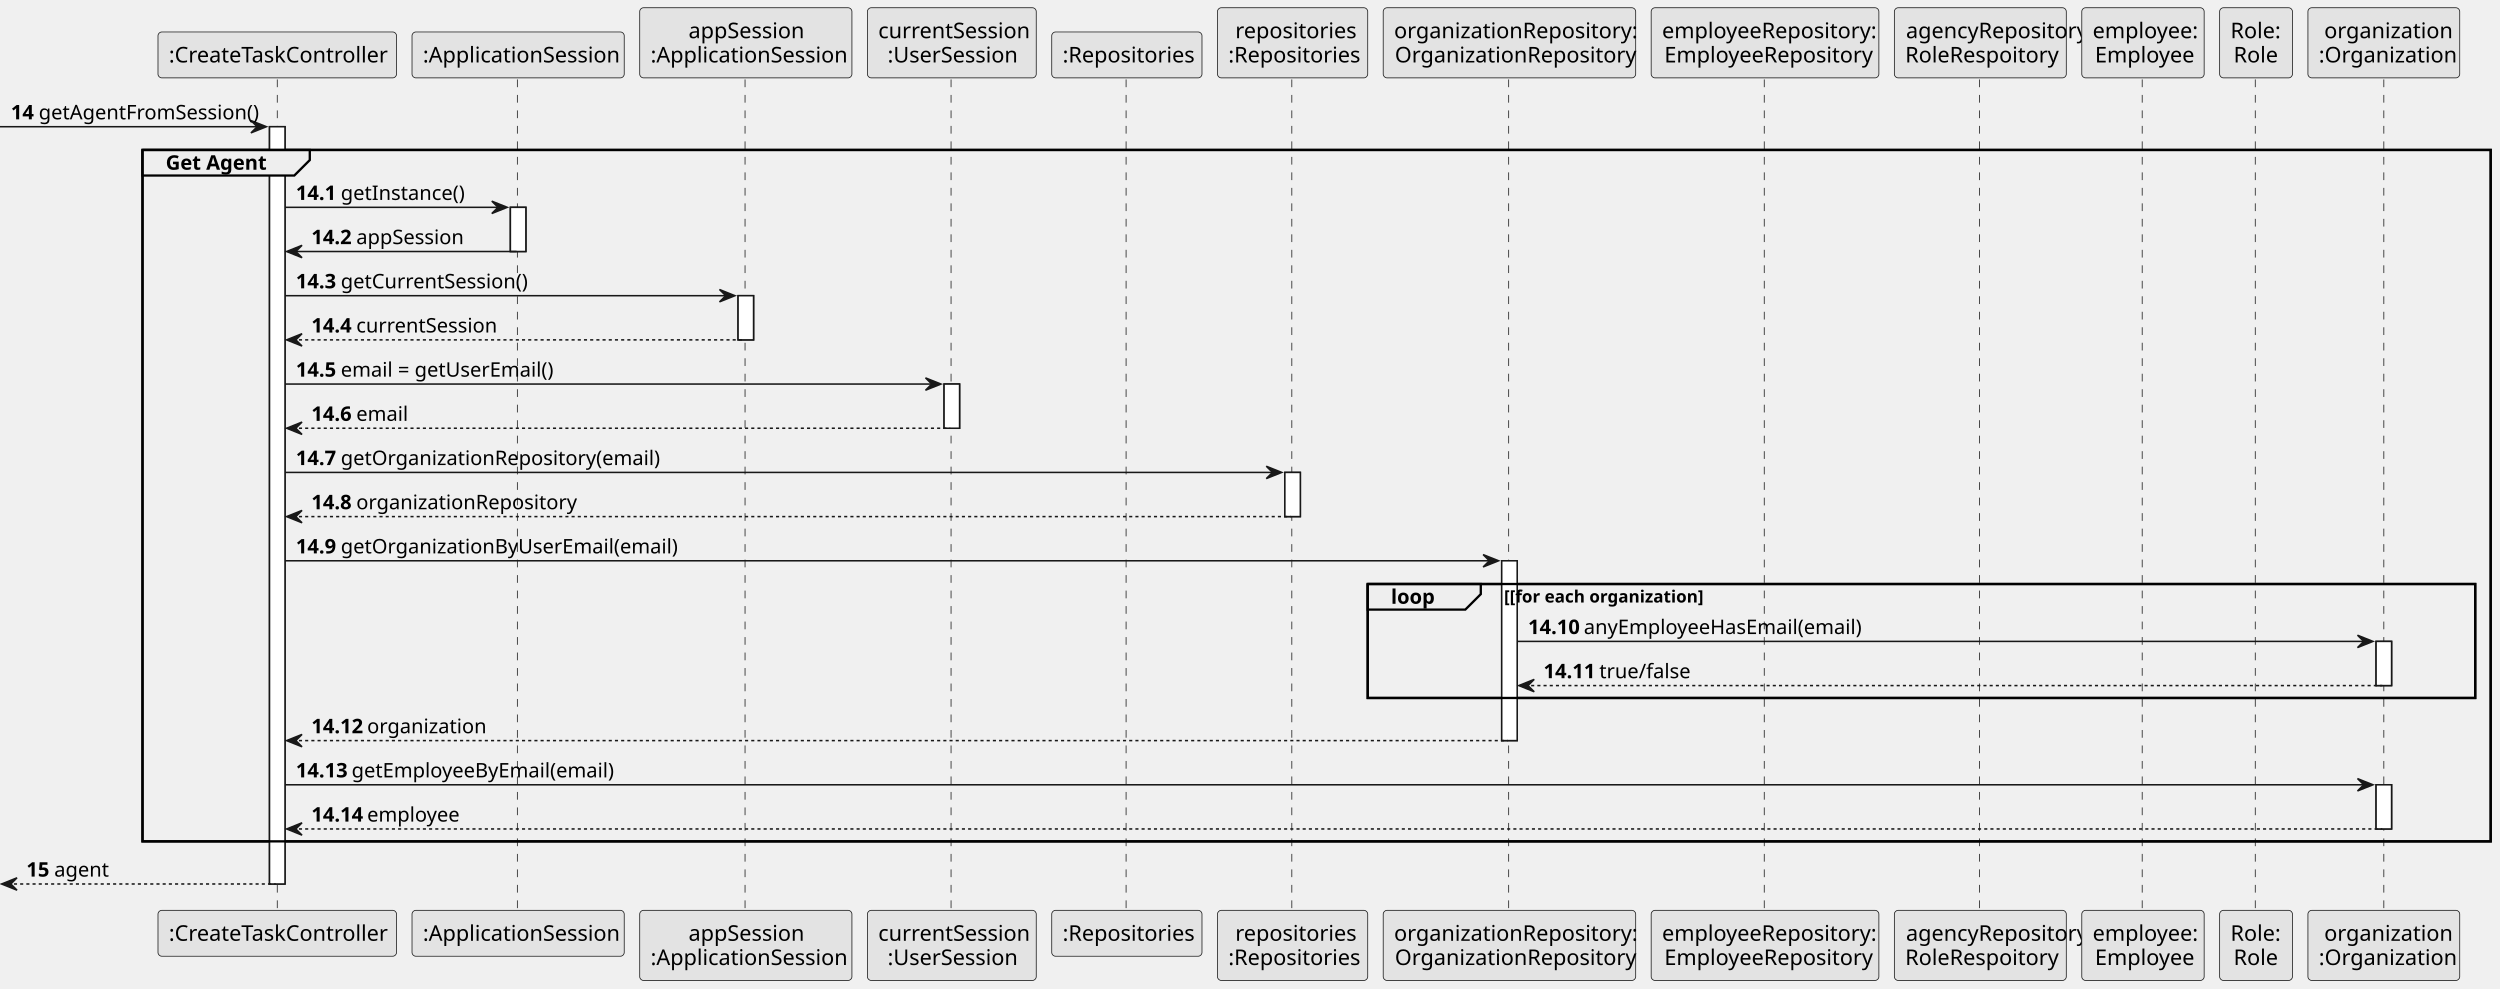
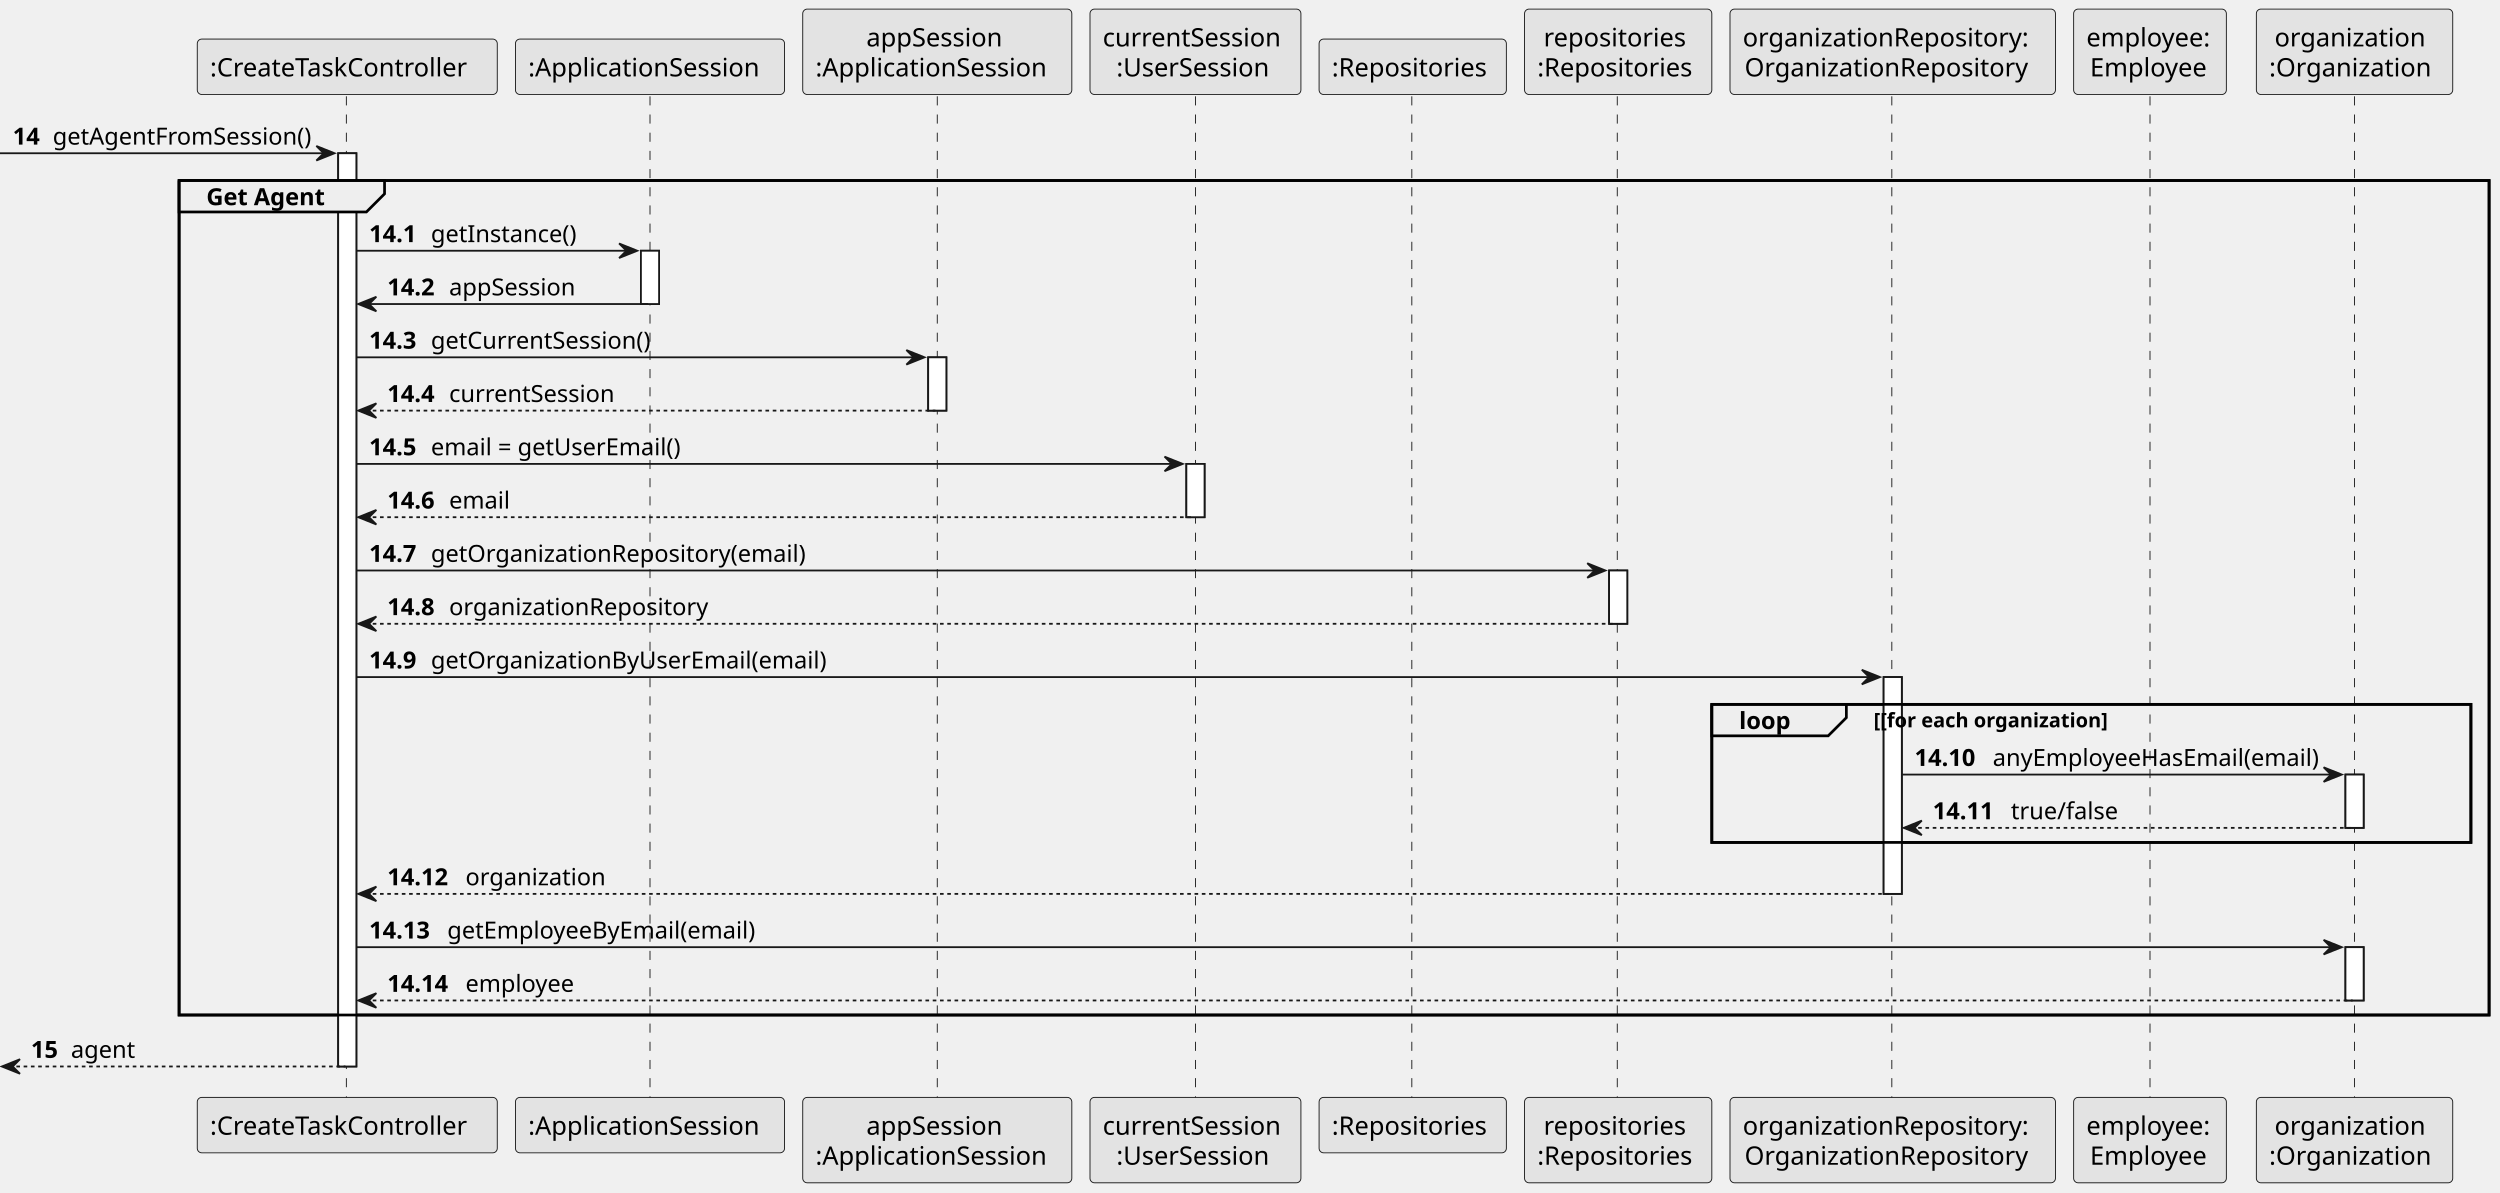
- <svg xmlns="http://www.w3.org/2000/svg" contentStyleType="text/css" height="638px" preserveAspectRatio="none" style="width:1614px;height:638px;background:#FFFFFF;" version="1.1" viewBox="0 0 1614 638" width="1614px" zoomAndPan="magnify">
+ <svg xmlns="http://www.w3.org/2000/svg" contentStyleType="text/css" height="656px" preserveAspectRatio="none" style="width:1375px;height:656px;background:#FFFFFF;" version="1.1" viewBox="0 0 1375 656" width="1375px" zoomAndPan="magnify">
  <defs />
  <g>
-     <rect fill="#FFFFFF" height="488.898" style="stroke:#181818;stroke-width:1.0;" width="10" x="174" y="81.805" />
-     <rect fill="#FFFFFF" height="28.523" style="stroke:#181818;stroke-width:1.0;" width="10" x="329.5" y="133.852" />
-     <rect fill="#FFFFFF" height="28.523" style="stroke:#181818;stroke-width:1.0;" width="10" x="476.5" y="190.898" />
-     <rect fill="#FFFFFF" height="28.523" style="stroke:#181818;stroke-width:1.0;" width="10" x="609.5" y="247.945" />
-     <rect fill="#FFFFFF" height="28.523" style="stroke:#181818;stroke-width:1.0;" width="10" x="829.5" y="304.992" />
-     <rect fill="#FFFFFF" height="116.094" style="stroke:#181818;stroke-width:1.0;" width="10" x="969.5" y="362.039" />
-     <rect fill="#FFFFFF" height="28.523" style="stroke:#181818;stroke-width:1.0;" width="10" x="1534" y="414.086" />
-     <rect fill="#FFFFFF" height="28.523" style="stroke:#181818;stroke-width:1.0;" width="10" x="1534" y="506.656" />
-     <rect fill="none" height="446.375" style="stroke:#000000;stroke-width:1.5;" width="1516" x="92" y="96.805" />
-     <rect fill="none" height="73.57" style="stroke:#000000;stroke-width:1.5;" width="715" x="883" y="377.039" />
-     <line style="stroke:#181818;stroke-width:0.5;stroke-dasharray:5.0,5.0;" x1="179" x2="179" y1="51.281" y2="588.703" />
-     <line style="stroke:#181818;stroke-width:0.5;stroke-dasharray:5.0,5.0;" x1="334" x2="334" y1="51.281" y2="588.703" />
-     <line style="stroke:#181818;stroke-width:0.5;stroke-dasharray:5.0,5.0;" x1="481" x2="481" y1="51.281" y2="588.703" />
-     <line style="stroke:#181818;stroke-width:0.5;stroke-dasharray:5.0,5.0;" x1="614" x2="614" y1="51.281" y2="588.703" />
-     <line style="stroke:#181818;stroke-width:0.5;stroke-dasharray:5.0,5.0;" x1="727" x2="727" y1="51.281" y2="588.703" />
-     <line style="stroke:#181818;stroke-width:0.5;stroke-dasharray:5.0,5.0;" x1="834" x2="834" y1="51.281" y2="588.703" />
-     <line style="stroke:#181818;stroke-width:0.5;stroke-dasharray:5.0,5.0;" x1="974" x2="974" y1="51.281" y2="588.703" />
-     <line style="stroke:#181818;stroke-width:0.5;stroke-dasharray:5.0,5.0;" x1="1139" x2="1139" y1="51.281" y2="588.703" />
-     <line style="stroke:#181818;stroke-width:0.5;stroke-dasharray:5.0,5.0;" x1="1278" x2="1278" y1="51.281" y2="588.703" />
-     <line style="stroke:#181818;stroke-width:0.5;stroke-dasharray:5.0,5.0;" x1="1383" x2="1383" y1="51.281" y2="588.703" />
-     <line style="stroke:#181818;stroke-width:0.5;stroke-dasharray:5.0,5.0;" x1="1456" x2="1456" y1="51.281" y2="588.703" />
-     <line style="stroke:#181818;stroke-width:0.5;stroke-dasharray:5.0,5.0;" x1="1539" x2="1539" y1="51.281" y2="588.703" />
-     <rect fill="#E3E3E3" height="29.641" rx="2.5" ry="2.5" style="stroke:#181818;stroke-width:0.5;" width="154" x="102" y="20.641" />
-     <text fill="#000000" font-family="sans-serif" font-size="14" lengthAdjust="spacing" textLength="140" x="109" y="40.315">:CreateTaskController</text>
-     <rect fill="#E3E3E3" height="29.641" rx="2.5" ry="2.5" style="stroke:#181818;stroke-width:0.5;" width="154" x="102" y="587.703" />
-     <text fill="#000000" font-family="sans-serif" font-size="14" lengthAdjust="spacing" textLength="140" x="109" y="607.377">:CreateTaskController</text>
-     <rect fill="#E3E3E3" height="29.641" rx="2.5" ry="2.5" style="stroke:#181818;stroke-width:0.5;" width="137" x="266" y="20.641" />
-     <text fill="#000000" font-family="sans-serif" font-size="14" lengthAdjust="spacing" textLength="123" x="273" y="40.315">:ApplicationSession</text>
-     <rect fill="#E3E3E3" height="29.641" rx="2.5" ry="2.5" style="stroke:#181818;stroke-width:0.5;" width="137" x="266" y="587.703" />
-     <text fill="#000000" font-family="sans-serif" font-size="14" lengthAdjust="spacing" textLength="123" x="273" y="607.377">:ApplicationSession</text>
-     <rect fill="#E3E3E3" height="45.281" rx="2.5" ry="2.5" style="stroke:#181818;stroke-width:0.5;" width="137" x="413" y="5" />
-     <text fill="#000000" font-family="sans-serif" font-size="14" lengthAdjust="spacing" textLength="74" x="444.5" y="24.674">appSession</text>
-     <text fill="#000000" font-family="sans-serif" font-size="14" lengthAdjust="spacing" textLength="123" x="420" y="40.315">:ApplicationSession</text>
-     <rect fill="#E3E3E3" height="45.281" rx="2.5" ry="2.5" style="stroke:#181818;stroke-width:0.5;" width="137" x="413" y="587.703" />
-     <text fill="#000000" font-family="sans-serif" font-size="14" lengthAdjust="spacing" textLength="74" x="444.5" y="607.377">appSession</text>
-     <text fill="#000000" font-family="sans-serif" font-size="14" lengthAdjust="spacing" textLength="123" x="420" y="623.018">:ApplicationSession</text>
-     <rect fill="#E3E3E3" height="45.281" rx="2.5" ry="2.5" style="stroke:#181818;stroke-width:0.5;" width="109" x="560" y="5" />
-     <text fill="#000000" font-family="sans-serif" font-size="14" lengthAdjust="spacing" textLength="95" x="567" y="24.674">currentSession</text>
-     <text fill="#000000" font-family="sans-serif" font-size="14" lengthAdjust="spacing" textLength="83" x="573" y="40.315">:UserSession</text>
-     <rect fill="#E3E3E3" height="45.281" rx="2.5" ry="2.5" style="stroke:#181818;stroke-width:0.5;" width="109" x="560" y="587.703" />
-     <text fill="#000000" font-family="sans-serif" font-size="14" lengthAdjust="spacing" textLength="95" x="567" y="607.377">currentSession</text>
-     <text fill="#000000" font-family="sans-serif" font-size="14" lengthAdjust="spacing" textLength="83" x="573" y="623.018">:UserSession</text>
-     <rect fill="#E3E3E3" height="29.641" rx="2.5" ry="2.5" style="stroke:#181818;stroke-width:0.5;" width="97" x="679" y="20.641" />
-     <text fill="#000000" font-family="sans-serif" font-size="14" lengthAdjust="spacing" textLength="83" x="686" y="40.315">:Repositories</text>
-     <rect fill="#E3E3E3" height="29.641" rx="2.5" ry="2.5" style="stroke:#181818;stroke-width:0.5;" width="97" x="679" y="587.703" />
-     <text fill="#000000" font-family="sans-serif" font-size="14" lengthAdjust="spacing" textLength="83" x="686" y="607.377">:Repositories</text>
-     <rect fill="#E3E3E3" height="45.281" rx="2.5" ry="2.5" style="stroke:#181818;stroke-width:0.5;" width="97" x="786" y="5" />
-     <text fill="#000000" font-family="sans-serif" font-size="14" lengthAdjust="spacing" textLength="74" x="797.5" y="24.674">repositories</text>
-     <text fill="#000000" font-family="sans-serif" font-size="14" lengthAdjust="spacing" textLength="83" x="793" y="40.315">:Repositories</text>
-     <rect fill="#E3E3E3" height="45.281" rx="2.5" ry="2.5" style="stroke:#181818;stroke-width:0.5;" width="97" x="786" y="587.703" />
-     <text fill="#000000" font-family="sans-serif" font-size="14" lengthAdjust="spacing" textLength="74" x="797.5" y="607.377">repositories</text>
-     <text fill="#000000" font-family="sans-serif" font-size="14" lengthAdjust="spacing" textLength="83" x="793" y="623.018">:Repositories</text>
-     <rect fill="#E3E3E3" height="45.281" rx="2.5" ry="2.5" style="stroke:#181818;stroke-width:0.5;" width="163" x="893" y="5" />
-     <text fill="#000000" font-family="sans-serif" font-size="14" lengthAdjust="spacing" textLength="149" x="900" y="24.674">organizationRepository:</text>
-     <text fill="#000000" font-family="sans-serif" font-size="14" lengthAdjust="spacing" textLength="148" x="900.5" y="40.315">OrganizationRepository</text>
-     <rect fill="#E3E3E3" height="45.281" rx="2.5" ry="2.5" style="stroke:#181818;stroke-width:0.5;" width="163" x="893" y="587.703" />
-     <text fill="#000000" font-family="sans-serif" font-size="14" lengthAdjust="spacing" textLength="149" x="900" y="607.377">organizationRepository:</text>
-     <text fill="#000000" font-family="sans-serif" font-size="14" lengthAdjust="spacing" textLength="148" x="900.5" y="623.018">OrganizationRepository</text>
-     <rect fill="#E3E3E3" height="45.281" rx="2.5" ry="2.5" style="stroke:#181818;stroke-width:0.5;" width="147" x="1066" y="5" />
-     <text fill="#000000" font-family="sans-serif" font-size="14" lengthAdjust="spacing" textLength="133" x="1073" y="24.674">employeeRepository:</text>
-     <text fill="#000000" font-family="sans-serif" font-size="14" lengthAdjust="spacing" textLength="130" x="1074.5" y="40.315">EmployeeRepository</text>
-     <rect fill="#E3E3E3" height="45.281" rx="2.5" ry="2.5" style="stroke:#181818;stroke-width:0.5;" width="147" x="1066" y="587.703" />
-     <text fill="#000000" font-family="sans-serif" font-size="14" lengthAdjust="spacing" textLength="133" x="1073" y="607.377">employeeRepository:</text>
-     <text fill="#000000" font-family="sans-serif" font-size="14" lengthAdjust="spacing" textLength="130" x="1074.5" y="623.018">EmployeeRepository</text>
-     <rect fill="#E3E3E3" height="45.281" rx="2.5" ry="2.5" style="stroke:#181818;stroke-width:0.5;" width="111" x="1223" y="5" />
-     <text fill="#000000" font-family="sans-serif" font-size="14" lengthAdjust="spacing" textLength="96" x="1230.5" y="24.674">agencyRepository:</text>
-     <text fill="#000000" font-family="sans-serif" font-size="14" lengthAdjust="spacing" textLength="97" x="1230" y="40.315">RoleRespoitory</text>
-     <rect fill="#E3E3E3" height="45.281" rx="2.5" ry="2.5" style="stroke:#181818;stroke-width:0.5;" width="111" x="1223" y="587.703" />
-     <text fill="#000000" font-family="sans-serif" font-size="14" lengthAdjust="spacing" textLength="96" x="1230.5" y="607.377">agencyRepository:</text>
-     <text fill="#000000" font-family="sans-serif" font-size="14" lengthAdjust="spacing" textLength="97" x="1230" y="623.018">RoleRespoitory</text>
-     <rect fill="#E3E3E3" height="45.281" rx="2.5" ry="2.5" style="stroke:#181818;stroke-width:0.5;" width="79" x="1344" y="5" />
-     <text fill="#000000" font-family="sans-serif" font-size="14" lengthAdjust="spacing" textLength="65" x="1351" y="24.674">employee:</text>
-     <text fill="#000000" font-family="sans-serif" font-size="14" lengthAdjust="spacing" textLength="62" x="1352.5" y="40.315">Employee</text>
-     <rect fill="#E3E3E3" height="45.281" rx="2.5" ry="2.5" style="stroke:#181818;stroke-width:0.5;" width="79" x="1344" y="587.703" />
-     <text fill="#000000" font-family="sans-serif" font-size="14" lengthAdjust="spacing" textLength="65" x="1351" y="607.377">employee:</text>
-     <text fill="#000000" font-family="sans-serif" font-size="14" lengthAdjust="spacing" textLength="62" x="1352.5" y="623.018">Employee</text>
-     <rect fill="#E3E3E3" height="45.281" rx="2.5" ry="2.5" style="stroke:#181818;stroke-width:0.5;" width="47" x="1433" y="5" />
-     <text fill="#000000" font-family="sans-serif" font-size="14" lengthAdjust="spacing" textLength="33" x="1440" y="24.674">Role:</text>
-     <text fill="#000000" font-family="sans-serif" font-size="14" lengthAdjust="spacing" textLength="29" x="1442" y="40.315">Role</text>
-     <rect fill="#E3E3E3" height="45.281" rx="2.5" ry="2.5" style="stroke:#181818;stroke-width:0.5;" width="47" x="1433" y="587.703" />
-     <text fill="#000000" font-family="sans-serif" font-size="14" lengthAdjust="spacing" textLength="33" x="1440" y="607.377">Role:</text>
-     <text fill="#000000" font-family="sans-serif" font-size="14" lengthAdjust="spacing" textLength="29" x="1442" y="623.018">Role</text>
-     <rect fill="#E3E3E3" height="45.281" rx="2.5" ry="2.5" style="stroke:#181818;stroke-width:0.5;" width="98" x="1490" y="5" />
-     <text fill="#000000" font-family="sans-serif" font-size="14" lengthAdjust="spacing" textLength="77" x="1500.5" y="24.674">organization</text>
-     <text fill="#000000" font-family="sans-serif" font-size="14" lengthAdjust="spacing" textLength="84" x="1497" y="40.315">:Organization</text>
-     <rect fill="#E3E3E3" height="45.281" rx="2.5" ry="2.5" style="stroke:#181818;stroke-width:0.5;" width="98" x="1490" y="587.703" />
-     <text fill="#000000" font-family="sans-serif" font-size="14" lengthAdjust="spacing" textLength="77" x="1500.5" y="607.377">organization</text>
-     <text fill="#000000" font-family="sans-serif" font-size="14" lengthAdjust="spacing" textLength="84" x="1497" y="623.018">:Organization</text>
-     <rect fill="#FFFFFF" height="488.898" style="stroke:#181818;stroke-width:1.0;" width="10" x="174" y="81.805" />
-     <rect fill="#FFFFFF" height="28.523" style="stroke:#181818;stroke-width:1.0;" width="10" x="329.5" y="133.852" />
-     <rect fill="#FFFFFF" height="28.523" style="stroke:#181818;stroke-width:1.0;" width="10" x="476.5" y="190.898" />
-     <rect fill="#FFFFFF" height="28.523" style="stroke:#181818;stroke-width:1.0;" width="10" x="609.5" y="247.945" />
-     <rect fill="#FFFFFF" height="28.523" style="stroke:#181818;stroke-width:1.0;" width="10" x="829.5" y="304.992" />
-     <rect fill="#FFFFFF" height="116.094" style="stroke:#181818;stroke-width:1.0;" width="10" x="969.5" y="362.039" />
-     <rect fill="#FFFFFF" height="28.523" style="stroke:#181818;stroke-width:1.0;" width="10" x="1534" y="414.086" />
-     <rect fill="#FFFFFF" height="28.523" style="stroke:#181818;stroke-width:1.0;" width="10" x="1534" y="506.656" />
-     <polygon fill="#181818" points="162,77.805,172,81.805,162,85.805,166,81.805" style="stroke:#181818;stroke-width:1.0;" />
-     <line style="stroke:#181818;stroke-width:1.0;" x1="0" x2="168" y1="81.805" y2="81.805" />
-     <text fill="#000000" font-family="sans-serif" font-size="13" font-weight="bold" lengthAdjust="spacing" textLength="14" x="7" y="77.05">14</text>
-     <text fill="#000000" font-family="sans-serif" font-size="13" lengthAdjust="spacing" textLength="137" x="25" y="77.05">getAgentFromSession()</text>
-     <path d="M92,96.805 L200,96.805 L200,103.328 L190,113.328 L92,113.328 L92,96.805 " fill="#EEEEEE" style="stroke:#000000;stroke-width:1.5;" />
-     <rect fill="none" height="446.375" style="stroke:#000000;stroke-width:1.5;" width="1516" x="92" y="96.805" />
-     <text fill="#000000" font-family="sans-serif" font-size="13" font-weight="bold" lengthAdjust="spacing" textLength="63" x="107" y="109.573">Get Agent</text>
-     <polygon fill="#181818" points="317.5,129.852,327.5,133.852,317.5,137.852,321.5,133.852" style="stroke:#181818;stroke-width:1.0;" />
-     <line style="stroke:#181818;stroke-width:1.0;" x1="184" x2="323.5" y1="133.852" y2="133.852" />
-     <text fill="#000000" font-family="sans-serif" font-size="13" font-weight="bold" lengthAdjust="spacing" textLength="25" x="191" y="129.097">14.1</text>
-     <text fill="#000000" font-family="sans-serif" font-size="13" lengthAdjust="spacing" textLength="75" x="220" y="129.097">getInstance()</text>
-     <polygon fill="#181818" points="195,158.375,185,162.375,195,166.375,191,162.375" style="stroke:#181818;stroke-width:1.0;" />
-     <line style="stroke:#181818;stroke-width:1.0;" x1="189" x2="333.5" y1="162.375" y2="162.375" />
-     <text fill="#000000" font-family="sans-serif" font-size="13" font-weight="bold" lengthAdjust="spacing" textLength="25" x="201" y="157.62">14.2</text>
-     <text fill="#000000" font-family="sans-serif" font-size="13" lengthAdjust="spacing" textLength="68" x="230" y="157.62">appSession</text>
-     <polygon fill="#181818" points="464.5,186.898,474.5,190.898,464.5,194.898,468.5,190.898" style="stroke:#181818;stroke-width:1.0;" />
-     <line style="stroke:#181818;stroke-width:1.0;" x1="184" x2="470.5" y1="190.898" y2="190.898" />
-     <text fill="#000000" font-family="sans-serif" font-size="13" font-weight="bold" lengthAdjust="spacing" textLength="25" x="191" y="186.144">14.3</text>
-     <text fill="#000000" font-family="sans-serif" font-size="13" lengthAdjust="spacing" textLength="115" x="220" y="186.144">getCurrentSession()</text>
-     <polygon fill="#181818" points="195,215.422,185,219.422,195,223.422,191,219.422" style="stroke:#181818;stroke-width:1.0;" />
-     <line style="stroke:#181818;stroke-width:1.0;stroke-dasharray:2.0,2.0;" x1="189" x2="480.5" y1="219.422" y2="219.422" />
-     <text fill="#000000" font-family="sans-serif" font-size="13" font-weight="bold" lengthAdjust="spacing" textLength="25" x="201" y="214.667">14.4</text>
-     <text fill="#000000" font-family="sans-serif" font-size="13" lengthAdjust="spacing" textLength="87" x="230" y="214.667">currentSession</text>
-     <polygon fill="#181818" points="597.5,243.945,607.5,247.945,597.5,251.945,601.5,247.945" style="stroke:#181818;stroke-width:1.0;" />
-     <line style="stroke:#181818;stroke-width:1.0;" x1="184" x2="603.5" y1="247.945" y2="247.945" />
-     <text fill="#000000" font-family="sans-serif" font-size="13" font-weight="bold" lengthAdjust="spacing" textLength="25" x="191" y="243.19">14.5</text>
-     <text fill="#000000" font-family="sans-serif" font-size="13" lengthAdjust="spacing" textLength="133" x="220" y="243.19">email = getUserEmail()</text>
-     <polygon fill="#181818" points="195,272.469,185,276.469,195,280.469,191,276.469" style="stroke:#181818;stroke-width:1.0;" />
-     <line style="stroke:#181818;stroke-width:1.0;stroke-dasharray:2.0,2.0;" x1="189" x2="613.5" y1="276.469" y2="276.469" />
-     <text fill="#000000" font-family="sans-serif" font-size="13" font-weight="bold" lengthAdjust="spacing" textLength="25" x="201" y="271.714">14.6</text>
-     <text fill="#000000" font-family="sans-serif" font-size="13" lengthAdjust="spacing" textLength="31" x="230" y="271.714">email</text>
-     <polygon fill="#181818" points="817.5,300.992,827.5,304.992,817.5,308.992,821.5,304.992" style="stroke:#181818;stroke-width:1.0;" />
-     <line style="stroke:#181818;stroke-width:1.0;" x1="184" x2="823.5" y1="304.992" y2="304.992" />
-     <text fill="#000000" font-family="sans-serif" font-size="13" font-weight="bold" lengthAdjust="spacing" textLength="25" x="191" y="300.237">14.7</text>
-     <text fill="#000000" font-family="sans-serif" font-size="13" lengthAdjust="spacing" textLength="192" x="220" y="300.237">getOrganizationRepository(email)</text>
-     <polygon fill="#181818" points="195,329.516,185,333.516,195,337.516,191,333.516" style="stroke:#181818;stroke-width:1.0;" />
-     <line style="stroke:#181818;stroke-width:1.0;stroke-dasharray:2.0,2.0;" x1="189" x2="833.5" y1="333.516" y2="333.516" />
-     <text fill="#000000" font-family="sans-serif" font-size="13" font-weight="bold" lengthAdjust="spacing" textLength="25" x="201" y="328.761">14.8</text>
-     <text fill="#000000" font-family="sans-serif" font-size="13" lengthAdjust="spacing" textLength="132" x="230" y="328.761">organizationRepository</text>
-     <polygon fill="#181818" points="957.5,358.039,967.5,362.039,957.5,366.039,961.5,362.039" style="stroke:#181818;stroke-width:1.0;" />
-     <line style="stroke:#181818;stroke-width:1.0;" x1="184" x2="963.5" y1="362.039" y2="362.039" />
-     <text fill="#000000" font-family="sans-serif" font-size="13" font-weight="bold" lengthAdjust="spacing" textLength="25" x="191" y="357.284">14.9</text>
-     <text fill="#000000" font-family="sans-serif" font-size="13" lengthAdjust="spacing" textLength="206" x="220" y="357.284">getOrganizationByUserEmail(email)</text>
-     <path d="M883,377.039 L956,377.039 L956,383.562 L946,393.562 L883,393.562 L883,377.039 " fill="#EEEEEE" style="stroke:#000000;stroke-width:1.5;" />
-     <rect fill="none" height="73.57" style="stroke:#000000;stroke-width:1.5;" width="715" x="883" y="377.039" />
-     <text fill="#000000" font-family="sans-serif" font-size="13" font-weight="bold" lengthAdjust="spacing" textLength="28" x="898" y="389.808">loop</text>
-     <text fill="#000000" font-family="sans-serif" font-size="11" font-weight="bold" lengthAdjust="spacing" textLength="128" x="971" y="388.997">[[for each organization]</text>
-     <polygon fill="#181818" points="1522,410.086,1532,414.086,1522,418.086,1526,414.086" style="stroke:#181818;stroke-width:1.0;" />
-     <line style="stroke:#181818;stroke-width:1.0;" x1="979.5" x2="1528" y1="414.086" y2="414.086" />
-     <text fill="#000000" font-family="sans-serif" font-size="13" font-weight="bold" lengthAdjust="spacing" textLength="32" x="986.5" y="409.331">14.10</text>
-     <text fill="#000000" font-family="sans-serif" font-size="13" lengthAdjust="spacing" textLength="174" x="1022.5" y="409.331">anyEmployeeHasEmail(email)</text>
-     <polygon fill="#181818" points="990.5,438.609,980.5,442.609,990.5,446.609,986.5,442.609" style="stroke:#181818;stroke-width:1.0;" />
-     <line style="stroke:#181818;stroke-width:1.0;stroke-dasharray:2.0,2.0;" x1="984.5" x2="1538" y1="442.609" y2="442.609" />
-     <text fill="#000000" font-family="sans-serif" font-size="13" font-weight="bold" lengthAdjust="spacing" textLength="32" x="996.5" y="437.854">14.11</text>
-     <text fill="#000000" font-family="sans-serif" font-size="13" lengthAdjust="spacing" textLength="53" x="1032.5" y="437.854">true/false</text>
-     <polygon fill="#181818" points="195,474.133,185,478.133,195,482.133,191,478.133" style="stroke:#181818;stroke-width:1.0;" />
-     <line style="stroke:#181818;stroke-width:1.0;stroke-dasharray:2.0,2.0;" x1="189" x2="973.5" y1="478.133" y2="478.133" />
-     <text fill="#000000" font-family="sans-serif" font-size="13" font-weight="bold" lengthAdjust="spacing" textLength="32" x="201" y="473.378">14.12</text>
-     <text fill="#000000" font-family="sans-serif" font-size="13" lengthAdjust="spacing" textLength="70" x="237" y="473.378">organization</text>
-     <polygon fill="#181818" points="1522,502.656,1532,506.656,1522,510.656,1526,506.656" style="stroke:#181818;stroke-width:1.0;" />
-     <line style="stroke:#181818;stroke-width:1.0;" x1="184" x2="1528" y1="506.656" y2="506.656" />
-     <text fill="#000000" font-family="sans-serif" font-size="13" font-weight="bold" lengthAdjust="spacing" textLength="32" x="191" y="501.901">14.13</text>
-     <text fill="#000000" font-family="sans-serif" font-size="13" lengthAdjust="spacing" textLength="164" x="227" y="501.901">getEmployeeByEmail(email)</text>
-     <polygon fill="#181818" points="195,531.18,185,535.18,195,539.18,191,535.18" style="stroke:#181818;stroke-width:1.0;" />
-     <line style="stroke:#181818;stroke-width:1.0;stroke-dasharray:2.0,2.0;" x1="189" x2="1538" y1="535.18" y2="535.18" />
-     <text fill="#000000" font-family="sans-serif" font-size="13" font-weight="bold" lengthAdjust="spacing" textLength="32" x="201" y="530.425">14.14</text>
-     <text fill="#000000" font-family="sans-serif" font-size="13" lengthAdjust="spacing" textLength="56" x="237" y="530.425">employee</text>
-     <polygon fill="#181818" points="11,566.703,1,570.703,11,574.703,7,570.703" style="stroke:#181818;stroke-width:1.0;" />
-     <line style="stroke:#181818;stroke-width:1.0;stroke-dasharray:2.0,2.0;" x1="5" x2="178" y1="570.703" y2="570.703" />
-     <text fill="#000000" font-family="sans-serif" font-size="13" font-weight="bold" lengthAdjust="spacing" textLength="14" x="17" y="565.948">15</text>
-     <text fill="#000000" font-family="sans-serif" font-size="13" lengthAdjust="spacing" textLength="32" x="35" y="565.948">agent</text>
+     <rect fill="#FFFFFF" height="502.279" style="stroke:#181818;stroke-width:1.0;" width="10" x="186" y="84.287" />
+     <rect fill="#FFFFFF" height="29.311" style="stroke:#181818;stroke-width:1.0;" width="10" x="352.5" y="137.908" />
+     <rect fill="#FFFFFF" height="29.311" style="stroke:#181818;stroke-width:1.0;" width="10" x="510.5" y="196.529" />
+     <rect fill="#FFFFFF" height="29.311" style="stroke:#181818;stroke-width:1.0;" width="10" x="652.5" y="255.15" />
+     <rect fill="#FFFFFF" height="29.311" style="stroke:#181818;stroke-width:1.0;" width="10" x="885" y="313.772" />
+     <rect fill="#FFFFFF" height="119.242" style="stroke:#181818;stroke-width:1.0;" width="10" x="1036" y="372.393" />
+     <rect fill="#FFFFFF" height="29.311" style="stroke:#181818;stroke-width:1.0;" width="10" x="1290" y="426.014" />
+     <rect fill="#FFFFFF" height="29.311" style="stroke:#181818;stroke-width:1.0;" width="10" x="1290" y="520.945" />
+     <rect fill="none" height="458.969" style="stroke:#000000;stroke-width:1.5;" width="1270.5" x="98.5" y="99.287" />
+     <rect fill="none" height="75.932" style="stroke:#000000;stroke-width:1.5;" width="417.5" x="941.5" y="387.393" />
+     <line style="stroke:#181818;stroke-width:0.5;stroke-dasharray:5.0,5.0;" x1="190.5" x2="190.5" y1="52.977" y2="604.566" />
+     <line style="stroke:#181818;stroke-width:0.5;stroke-dasharray:5.0,5.0;" x1="357.5" x2="357.5" y1="52.977" y2="604.566" />
+     <line style="stroke:#181818;stroke-width:0.5;stroke-dasharray:5.0,5.0;" x1="515.5" x2="515.5" y1="52.977" y2="604.566" />
+     <line style="stroke:#181818;stroke-width:0.5;stroke-dasharray:5.0,5.0;" x1="657.5" x2="657.5" y1="52.977" y2="604.566" />
+     <line style="stroke:#181818;stroke-width:0.5;stroke-dasharray:5.0,5.0;" x1="776.5" x2="776.5" y1="52.977" y2="604.566" />
+     <line style="stroke:#181818;stroke-width:0.5;stroke-dasharray:5.0,5.0;" x1="889.5" x2="889.5" y1="52.977" y2="604.566" />
+     <line style="stroke:#181818;stroke-width:0.5;stroke-dasharray:5.0,5.0;" x1="1040.5" x2="1040.5" y1="52.977" y2="604.566" />
+     <line style="stroke:#181818;stroke-width:0.5;stroke-dasharray:5.0,5.0;" x1="1182.5" x2="1182.5" y1="52.977" y2="604.566" />
+     <line style="stroke:#181818;stroke-width:0.5;stroke-dasharray:5.0,5.0;" x1="1295" x2="1295" y1="52.977" y2="604.566" />
+     <rect fill="#E3E3E3" height="30.488" rx="2.5" ry="2.5" style="stroke:#181818;stroke-width:0.5;" width="165" x="108.5" y="21.488" />
+     <text fill="#000000" font-family="sans-serif" font-size="14" lengthAdjust="spacing" textLength="151" x="115.5" y="42.023">:CreateTaskController</text>
+     <rect fill="#E3E3E3" height="30.488" rx="2.5" ry="2.5" style="stroke:#181818;stroke-width:0.5;" width="165" x="108.5" y="603.566" />
+     <text fill="#000000" font-family="sans-serif" font-size="14" lengthAdjust="spacing" textLength="151" x="115.5" y="624.102">:CreateTaskController</text>
+     <rect fill="#E3E3E3" height="30.488" rx="2.5" ry="2.5" style="stroke:#181818;stroke-width:0.5;" width="148" x="283.5" y="21.488" />
+     <text fill="#000000" font-family="sans-serif" font-size="14" lengthAdjust="spacing" textLength="134" x="290.5" y="42.023">:ApplicationSession</text>
+     <rect fill="#E3E3E3" height="30.488" rx="2.5" ry="2.5" style="stroke:#181818;stroke-width:0.5;" width="148" x="283.5" y="603.566" />
+     <text fill="#000000" font-family="sans-serif" font-size="14" lengthAdjust="spacing" textLength="134" x="290.5" y="624.102">:ApplicationSession</text>
+     <rect fill="#E3E3E3" height="46.977" rx="2.5" ry="2.5" style="stroke:#181818;stroke-width:0.5;" width="148" x="441.5" y="5" />
+     <text fill="#000000" font-family="sans-serif" font-size="14" lengthAdjust="spacing" textLength="78" x="476.5" y="25.535">appSession</text>
+     <text fill="#000000" font-family="sans-serif" font-size="14" lengthAdjust="spacing" textLength="134" x="448.5" y="42.023">:ApplicationSession</text>
+     <rect fill="#E3E3E3" height="46.977" rx="2.5" ry="2.5" style="stroke:#181818;stroke-width:0.5;" width="148" x="441.5" y="603.566" />
+     <text fill="#000000" font-family="sans-serif" font-size="14" lengthAdjust="spacing" textLength="78" x="476.5" y="624.102">appSession</text>
+     <text fill="#000000" font-family="sans-serif" font-size="14" lengthAdjust="spacing" textLength="134" x="448.5" y="640.59">:ApplicationSession</text>
+     <rect fill="#E3E3E3" height="46.977" rx="2.5" ry="2.5" style="stroke:#181818;stroke-width:0.5;" width="116" x="599.5" y="5" />
+     <text fill="#000000" font-family="sans-serif" font-size="14" lengthAdjust="spacing" textLength="102" x="606.5" y="25.535">currentSession</text>
+     <text fill="#000000" font-family="sans-serif" font-size="14" lengthAdjust="spacing" textLength="87" x="614" y="42.023">:UserSession</text>
+     <rect fill="#E3E3E3" height="46.977" rx="2.5" ry="2.5" style="stroke:#181818;stroke-width:0.5;" width="116" x="599.5" y="603.566" />
+     <text fill="#000000" font-family="sans-serif" font-size="14" lengthAdjust="spacing" textLength="102" x="606.5" y="624.102">currentSession</text>
+     <text fill="#000000" font-family="sans-serif" font-size="14" lengthAdjust="spacing" textLength="87" x="614" y="640.59">:UserSession</text>
+     <rect fill="#E3E3E3" height="30.488" rx="2.5" ry="2.5" style="stroke:#181818;stroke-width:0.5;" width="103" x="725.5" y="21.488" />
+     <text fill="#000000" font-family="sans-serif" font-size="14" lengthAdjust="spacing" textLength="89" x="732.5" y="42.023">:Repositories</text>
+     <rect fill="#E3E3E3" height="30.488" rx="2.5" ry="2.5" style="stroke:#181818;stroke-width:0.5;" width="103" x="725.5" y="603.566" />
+     <text fill="#000000" font-family="sans-serif" font-size="14" lengthAdjust="spacing" textLength="89" x="732.5" y="624.102">:Repositories</text>
+     <rect fill="#E3E3E3" height="46.977" rx="2.5" ry="2.5" style="stroke:#181818;stroke-width:0.5;" width="103" x="838.5" y="5" />
+     <text fill="#000000" font-family="sans-serif" font-size="14" lengthAdjust="spacing" textLength="82" x="849" y="25.535">repositories</text>
+     <text fill="#000000" font-family="sans-serif" font-size="14" lengthAdjust="spacing" textLength="89" x="845.5" y="42.023">:Repositories</text>
+     <rect fill="#E3E3E3" height="46.977" rx="2.5" ry="2.5" style="stroke:#181818;stroke-width:0.5;" width="103" x="838.5" y="603.566" />
+     <text fill="#000000" font-family="sans-serif" font-size="14" lengthAdjust="spacing" textLength="82" x="849" y="624.102">repositories</text>
+     <text fill="#000000" font-family="sans-serif" font-size="14" lengthAdjust="spacing" textLength="89" x="845.5" y="640.59">:Repositories</text>
+     <rect fill="#E3E3E3" height="46.977" rx="2.5" ry="2.5" style="stroke:#181818;stroke-width:0.5;" width="179" x="951.5" y="5" />
+     <text fill="#000000" font-family="sans-serif" font-size="14" lengthAdjust="spacing" textLength="165" x="958.5" y="25.535">organizationRepository:</text>
+     <text fill="#000000" font-family="sans-serif" font-size="14" lengthAdjust="spacing" textLength="163" x="959.5" y="42.023">OrganizationRepository</text>
+     <rect fill="#E3E3E3" height="46.977" rx="2.5" ry="2.5" style="stroke:#181818;stroke-width:0.5;" width="179" x="951.5" y="603.566" />
+     <text fill="#000000" font-family="sans-serif" font-size="14" lengthAdjust="spacing" textLength="165" x="958.5" y="624.102">organizationRepository:</text>
+     <text fill="#000000" font-family="sans-serif" font-size="14" lengthAdjust="spacing" textLength="163" x="959.5" y="640.59">OrganizationRepository</text>
+     <rect fill="#E3E3E3" height="46.977" rx="2.5" ry="2.5" style="stroke:#181818;stroke-width:0.5;" width="84" x="1140.5" y="5" />
+     <text fill="#000000" font-family="sans-serif" font-size="14" lengthAdjust="spacing" textLength="70" x="1147.5" y="25.535">employee:</text>
+     <text fill="#000000" font-family="sans-serif" font-size="14" lengthAdjust="spacing" textLength="66" x="1149.5" y="42.023">Employee</text>
+     <rect fill="#E3E3E3" height="46.977" rx="2.5" ry="2.5" style="stroke:#181818;stroke-width:0.5;" width="84" x="1140.5" y="603.566" />
+     <text fill="#000000" font-family="sans-serif" font-size="14" lengthAdjust="spacing" textLength="70" x="1147.5" y="624.102">employee:</text>
+     <text fill="#000000" font-family="sans-serif" font-size="14" lengthAdjust="spacing" textLength="66" x="1149.5" y="640.59">Employee</text>
+     <rect fill="#E3E3E3" height="46.977" rx="2.5" ry="2.5" style="stroke:#181818;stroke-width:0.5;" width="108" x="1241" y="5" />
+     <text fill="#000000" font-family="sans-serif" font-size="14" lengthAdjust="spacing" textLength="88" x="1251" y="25.535">organization</text>
+     <text fill="#000000" font-family="sans-serif" font-size="14" lengthAdjust="spacing" textLength="94" x="1248" y="42.023">:Organization</text>
+     <rect fill="#E3E3E3" height="46.977" rx="2.5" ry="2.5" style="stroke:#181818;stroke-width:0.5;" width="108" x="1241" y="603.566" />
+     <text fill="#000000" font-family="sans-serif" font-size="14" lengthAdjust="spacing" textLength="88" x="1251" y="624.102">organization</text>
+     <text fill="#000000" font-family="sans-serif" font-size="14" lengthAdjust="spacing" textLength="94" x="1248" y="640.59">:Organization</text>
+     <rect fill="#FFFFFF" height="502.279" style="stroke:#181818;stroke-width:1.0;" width="10" x="186" y="84.287" />
+     <rect fill="#FFFFFF" height="29.311" style="stroke:#181818;stroke-width:1.0;" width="10" x="352.5" y="137.908" />
+     <rect fill="#FFFFFF" height="29.311" style="stroke:#181818;stroke-width:1.0;" width="10" x="510.5" y="196.529" />
+     <rect fill="#FFFFFF" height="29.311" style="stroke:#181818;stroke-width:1.0;" width="10" x="652.5" y="255.15" />
+     <rect fill="#FFFFFF" height="29.311" style="stroke:#181818;stroke-width:1.0;" width="10" x="885" y="313.772" />
+     <rect fill="#FFFFFF" height="119.242" style="stroke:#181818;stroke-width:1.0;" width="10" x="1036" y="372.393" />
+     <rect fill="#FFFFFF" height="29.311" style="stroke:#181818;stroke-width:1.0;" width="10" x="1290" y="426.014" />
+     <rect fill="#FFFFFF" height="29.311" style="stroke:#181818;stroke-width:1.0;" width="10" x="1290" y="520.945" />
+     <polygon fill="#181818" points="174,80.287,184,84.287,174,88.287,178,84.287" style="stroke:#181818;stroke-width:1.0;" />
+     <line style="stroke:#181818;stroke-width:1.0;" x1="0" x2="180" y1="84.287" y2="84.287" />
+     <text fill="#000000" font-family="sans-serif" font-size="13" font-weight="bold" lengthAdjust="spacing" textLength="18" x="7" y="79.545">14</text>
+     <text fill="#000000" font-family="sans-serif" font-size="13" lengthAdjust="spacing" textLength="145" x="29" y="79.545">getAgentFromSession()</text>
+     <path d="M98.5,99.287 L211.5,99.287 L211.5,106.598 L201.5,116.598 L98.5,116.598 L98.5,99.287 " fill="#EEEEEE" style="stroke:#000000;stroke-width:1.5;" />
+     <rect fill="none" height="458.969" style="stroke:#000000;stroke-width:1.5;" width="1270.5" x="98.5" y="99.287" />
+     <text fill="#000000" font-family="sans-serif" font-size="13" font-weight="bold" lengthAdjust="spacing" textLength="68" x="113.5" y="112.856">Get Agent</text>
+     <polygon fill="#181818" points="340.5,133.908,350.5,137.908,340.5,141.908,344.5,137.908" style="stroke:#181818;stroke-width:1.0;" />
+     <line style="stroke:#181818;stroke-width:1.0;" x1="196" x2="346.5" y1="137.908" y2="137.908" />
+     <text fill="#000000" font-family="sans-serif" font-size="13" font-weight="bold" lengthAdjust="spacing" textLength="30" x="203" y="133.166">14.1</text>
+     <text fill="#000000" font-family="sans-serif" font-size="13" lengthAdjust="spacing" textLength="81" x="237" y="133.166">getInstance()</text>
+     <polygon fill="#181818" points="207,163.219,197,167.219,207,171.219,203,167.219" style="stroke:#181818;stroke-width:1.0;" />
+     <line style="stroke:#181818;stroke-width:1.0;" x1="201" x2="356.5" y1="167.219" y2="167.219" />
+     <text fill="#000000" font-family="sans-serif" font-size="13" font-weight="bold" lengthAdjust="spacing" textLength="30" x="213" y="162.477">14.2</text>
+     <text fill="#000000" font-family="sans-serif" font-size="13" lengthAdjust="spacing" textLength="71" x="247" y="162.477">appSession</text>
+     <polygon fill="#181818" points="498.5,192.529,508.5,196.529,498.5,200.529,502.5,196.529" style="stroke:#181818;stroke-width:1.0;" />
+     <line style="stroke:#181818;stroke-width:1.0;" x1="196" x2="504.5" y1="196.529" y2="196.529" />
+     <text fill="#000000" font-family="sans-serif" font-size="13" font-weight="bold" lengthAdjust="spacing" textLength="30" x="203" y="191.787">14.3</text>
+     <text fill="#000000" font-family="sans-serif" font-size="13" lengthAdjust="spacing" textLength="123" x="237" y="191.787">getCurrentSession()</text>
+     <polygon fill="#181818" points="207,221.84,197,225.84,207,229.84,203,225.84" style="stroke:#181818;stroke-width:1.0;" />
+     <line style="stroke:#181818;stroke-width:1.0;stroke-dasharray:2.0,2.0;" x1="201" x2="514.5" y1="225.84" y2="225.84" />
+     <text fill="#000000" font-family="sans-serif" font-size="13" font-weight="bold" lengthAdjust="spacing" textLength="30" x="213" y="221.098">14.4</text>
+     <text fill="#000000" font-family="sans-serif" font-size="13" lengthAdjust="spacing" textLength="93" x="247" y="221.098">currentSession</text>
+     <polygon fill="#181818" points="640.5,251.15,650.5,255.15,640.5,259.15,644.5,255.15" style="stroke:#181818;stroke-width:1.0;" />
+     <line style="stroke:#181818;stroke-width:1.0;" x1="196" x2="646.5" y1="255.15" y2="255.15" />
+     <text fill="#000000" font-family="sans-serif" font-size="13" font-weight="bold" lengthAdjust="spacing" textLength="30" x="203" y="250.408">14.5</text>
+     <text fill="#000000" font-family="sans-serif" font-size="13" lengthAdjust="spacing" textLength="142" x="237" y="250.408">email = getUserEmail()</text>
+     <polygon fill="#181818" points="207,280.461,197,284.461,207,288.461,203,284.461" style="stroke:#181818;stroke-width:1.0;" />
+     <line style="stroke:#181818;stroke-width:1.0;stroke-dasharray:2.0,2.0;" x1="201" x2="656.5" y1="284.461" y2="284.461" />
+     <text fill="#000000" font-family="sans-serif" font-size="13" font-weight="bold" lengthAdjust="spacing" textLength="30" x="213" y="279.719">14.6</text>
+     <text fill="#000000" font-family="sans-serif" font-size="13" lengthAdjust="spacing" textLength="34" x="247" y="279.719">email</text>
+     <polygon fill="#181818" points="873,309.772,883,313.772,873,317.772,877,313.772" style="stroke:#181818;stroke-width:1.0;" />
+     <line style="stroke:#181818;stroke-width:1.0;" x1="196" x2="879" y1="313.772" y2="313.772" />
+     <text fill="#000000" font-family="sans-serif" font-size="13" font-weight="bold" lengthAdjust="spacing" textLength="30" x="203" y="309.029">14.7</text>
+     <text fill="#000000" font-family="sans-serif" font-size="13" lengthAdjust="spacing" textLength="210" x="237" y="309.029">getOrganizationRepository(email)</text>
+     <polygon fill="#181818" points="207,339.082,197,343.082,207,347.082,203,343.082" style="stroke:#181818;stroke-width:1.0;" />
+     <line style="stroke:#181818;stroke-width:1.0;stroke-dasharray:2.0,2.0;" x1="201" x2="889" y1="343.082" y2="343.082" />
+     <text fill="#000000" font-family="sans-serif" font-size="13" font-weight="bold" lengthAdjust="spacing" textLength="30" x="213" y="338.34">14.8</text>
+     <text fill="#000000" font-family="sans-serif" font-size="13" lengthAdjust="spacing" textLength="146" x="247" y="338.34">organizationRepository</text>
+     <polygon fill="#181818" points="1024,368.393,1034,372.393,1024,376.393,1028,372.393" style="stroke:#181818;stroke-width:1.0;" />
+     <line style="stroke:#181818;stroke-width:1.0;" x1="196" x2="1030" y1="372.393" y2="372.393" />
+     <text fill="#000000" font-family="sans-serif" font-size="13" font-weight="bold" lengthAdjust="spacing" textLength="30" x="203" y="367.65">14.9</text>
+     <text fill="#000000" font-family="sans-serif" font-size="13" lengthAdjust="spacing" textLength="219" x="237" y="367.65">getOrganizationByUserEmail(email)</text>
+     <path d="M941.5,387.393 L1015.5,387.393 L1015.5,394.703 L1005.5,404.703 L941.5,404.703 L941.5,387.393 " fill="#EEEEEE" style="stroke:#000000;stroke-width:1.5;" />
+     <rect fill="none" height="75.932" style="stroke:#000000;stroke-width:1.5;" width="417.5" x="941.5" y="387.393" />
+     <text fill="#000000" font-family="sans-serif" font-size="13" font-weight="bold" lengthAdjust="spacing" textLength="29" x="956.5" y="400.961">loop</text>
+     <text fill="#000000" font-family="sans-serif" font-size="11" font-weight="bold" lengthAdjust="spacing" textLength="132" x="1030.5" y="400.027">[[for each organization]</text>
+     <polygon fill="#181818" points="1278,422.014,1288,426.014,1278,430.014,1282,426.014" style="stroke:#181818;stroke-width:1.0;" />
+     <line style="stroke:#181818;stroke-width:1.0;" x1="1046" x2="1284" y1="426.014" y2="426.014" />
+     <text fill="#000000" font-family="sans-serif" font-size="13" font-weight="bold" lengthAdjust="spacing" textLength="39" x="1053" y="421.272">14.10</text>
+     <text fill="#000000" font-family="sans-serif" font-size="13" lengthAdjust="spacing" textLength="182" x="1096" y="421.272">anyEmployeeHasEmail(email)</text>
+     <polygon fill="#181818" points="1057,451.324,1047,455.324,1057,459.324,1053,455.324" style="stroke:#181818;stroke-width:1.0;" />
+     <line style="stroke:#181818;stroke-width:1.0;stroke-dasharray:2.0,2.0;" x1="1051" x2="1294" y1="455.324" y2="455.324" />
+     <text fill="#000000" font-family="sans-serif" font-size="13" font-weight="bold" lengthAdjust="spacing" textLength="39" x="1063" y="450.582">14.11</text>
+     <text fill="#000000" font-family="sans-serif" font-size="13" lengthAdjust="spacing" textLength="62" x="1106" y="450.582">true/false</text>
+     <polygon fill="#181818" points="207,487.635,197,491.635,207,495.635,203,491.635" style="stroke:#181818;stroke-width:1.0;" />
+     <line style="stroke:#181818;stroke-width:1.0;stroke-dasharray:2.0,2.0;" x1="201" x2="1040" y1="491.635" y2="491.635" />
+     <text fill="#000000" font-family="sans-serif" font-size="13" font-weight="bold" lengthAdjust="spacing" textLength="39" x="213" y="486.893">14.12</text>
+     <text fill="#000000" font-family="sans-serif" font-size="13" lengthAdjust="spacing" textLength="79" x="256" y="486.893">organization</text>
+     <polygon fill="#181818" points="1278,516.945,1288,520.945,1278,524.945,1282,520.945" style="stroke:#181818;stroke-width:1.0;" />
+     <line style="stroke:#181818;stroke-width:1.0;" x1="196" x2="1284" y1="520.945" y2="520.945" />
+     <text fill="#000000" font-family="sans-serif" font-size="13" font-weight="bold" lengthAdjust="spacing" textLength="39" x="203" y="516.203">14.13</text>
+     <text fill="#000000" font-family="sans-serif" font-size="13" lengthAdjust="spacing" textLength="170" x="246" y="516.203">getEmployeeByEmail(email)</text>
+     <polygon fill="#181818" points="207,546.256,197,550.256,207,554.256,203,550.256" style="stroke:#181818;stroke-width:1.0;" />
+     <line style="stroke:#181818;stroke-width:1.0;stroke-dasharray:2.0,2.0;" x1="201" x2="1294" y1="550.256" y2="550.256" />
+     <text fill="#000000" font-family="sans-serif" font-size="13" font-weight="bold" lengthAdjust="spacing" textLength="39" x="213" y="545.514">14.14</text>
+     <text fill="#000000" font-family="sans-serif" font-size="13" lengthAdjust="spacing" textLength="60" x="256" y="545.514">employee</text>
+     <polygon fill="#181818" points="11,582.566,1,586.566,11,590.566,7,586.566" style="stroke:#181818;stroke-width:1.0;" />
+     <line style="stroke:#181818;stroke-width:1.0;stroke-dasharray:2.0,2.0;" x1="5" x2="190" y1="586.566" y2="586.566" />
+     <text fill="#000000" font-family="sans-serif" font-size="13" font-weight="bold" lengthAdjust="spacing" textLength="18" x="17" y="581.824">15</text>
+     <text fill="#000000" font-family="sans-serif" font-size="13" lengthAdjust="spacing" textLength="35" x="39" y="581.824">agent</text>
  </g>
</svg>
